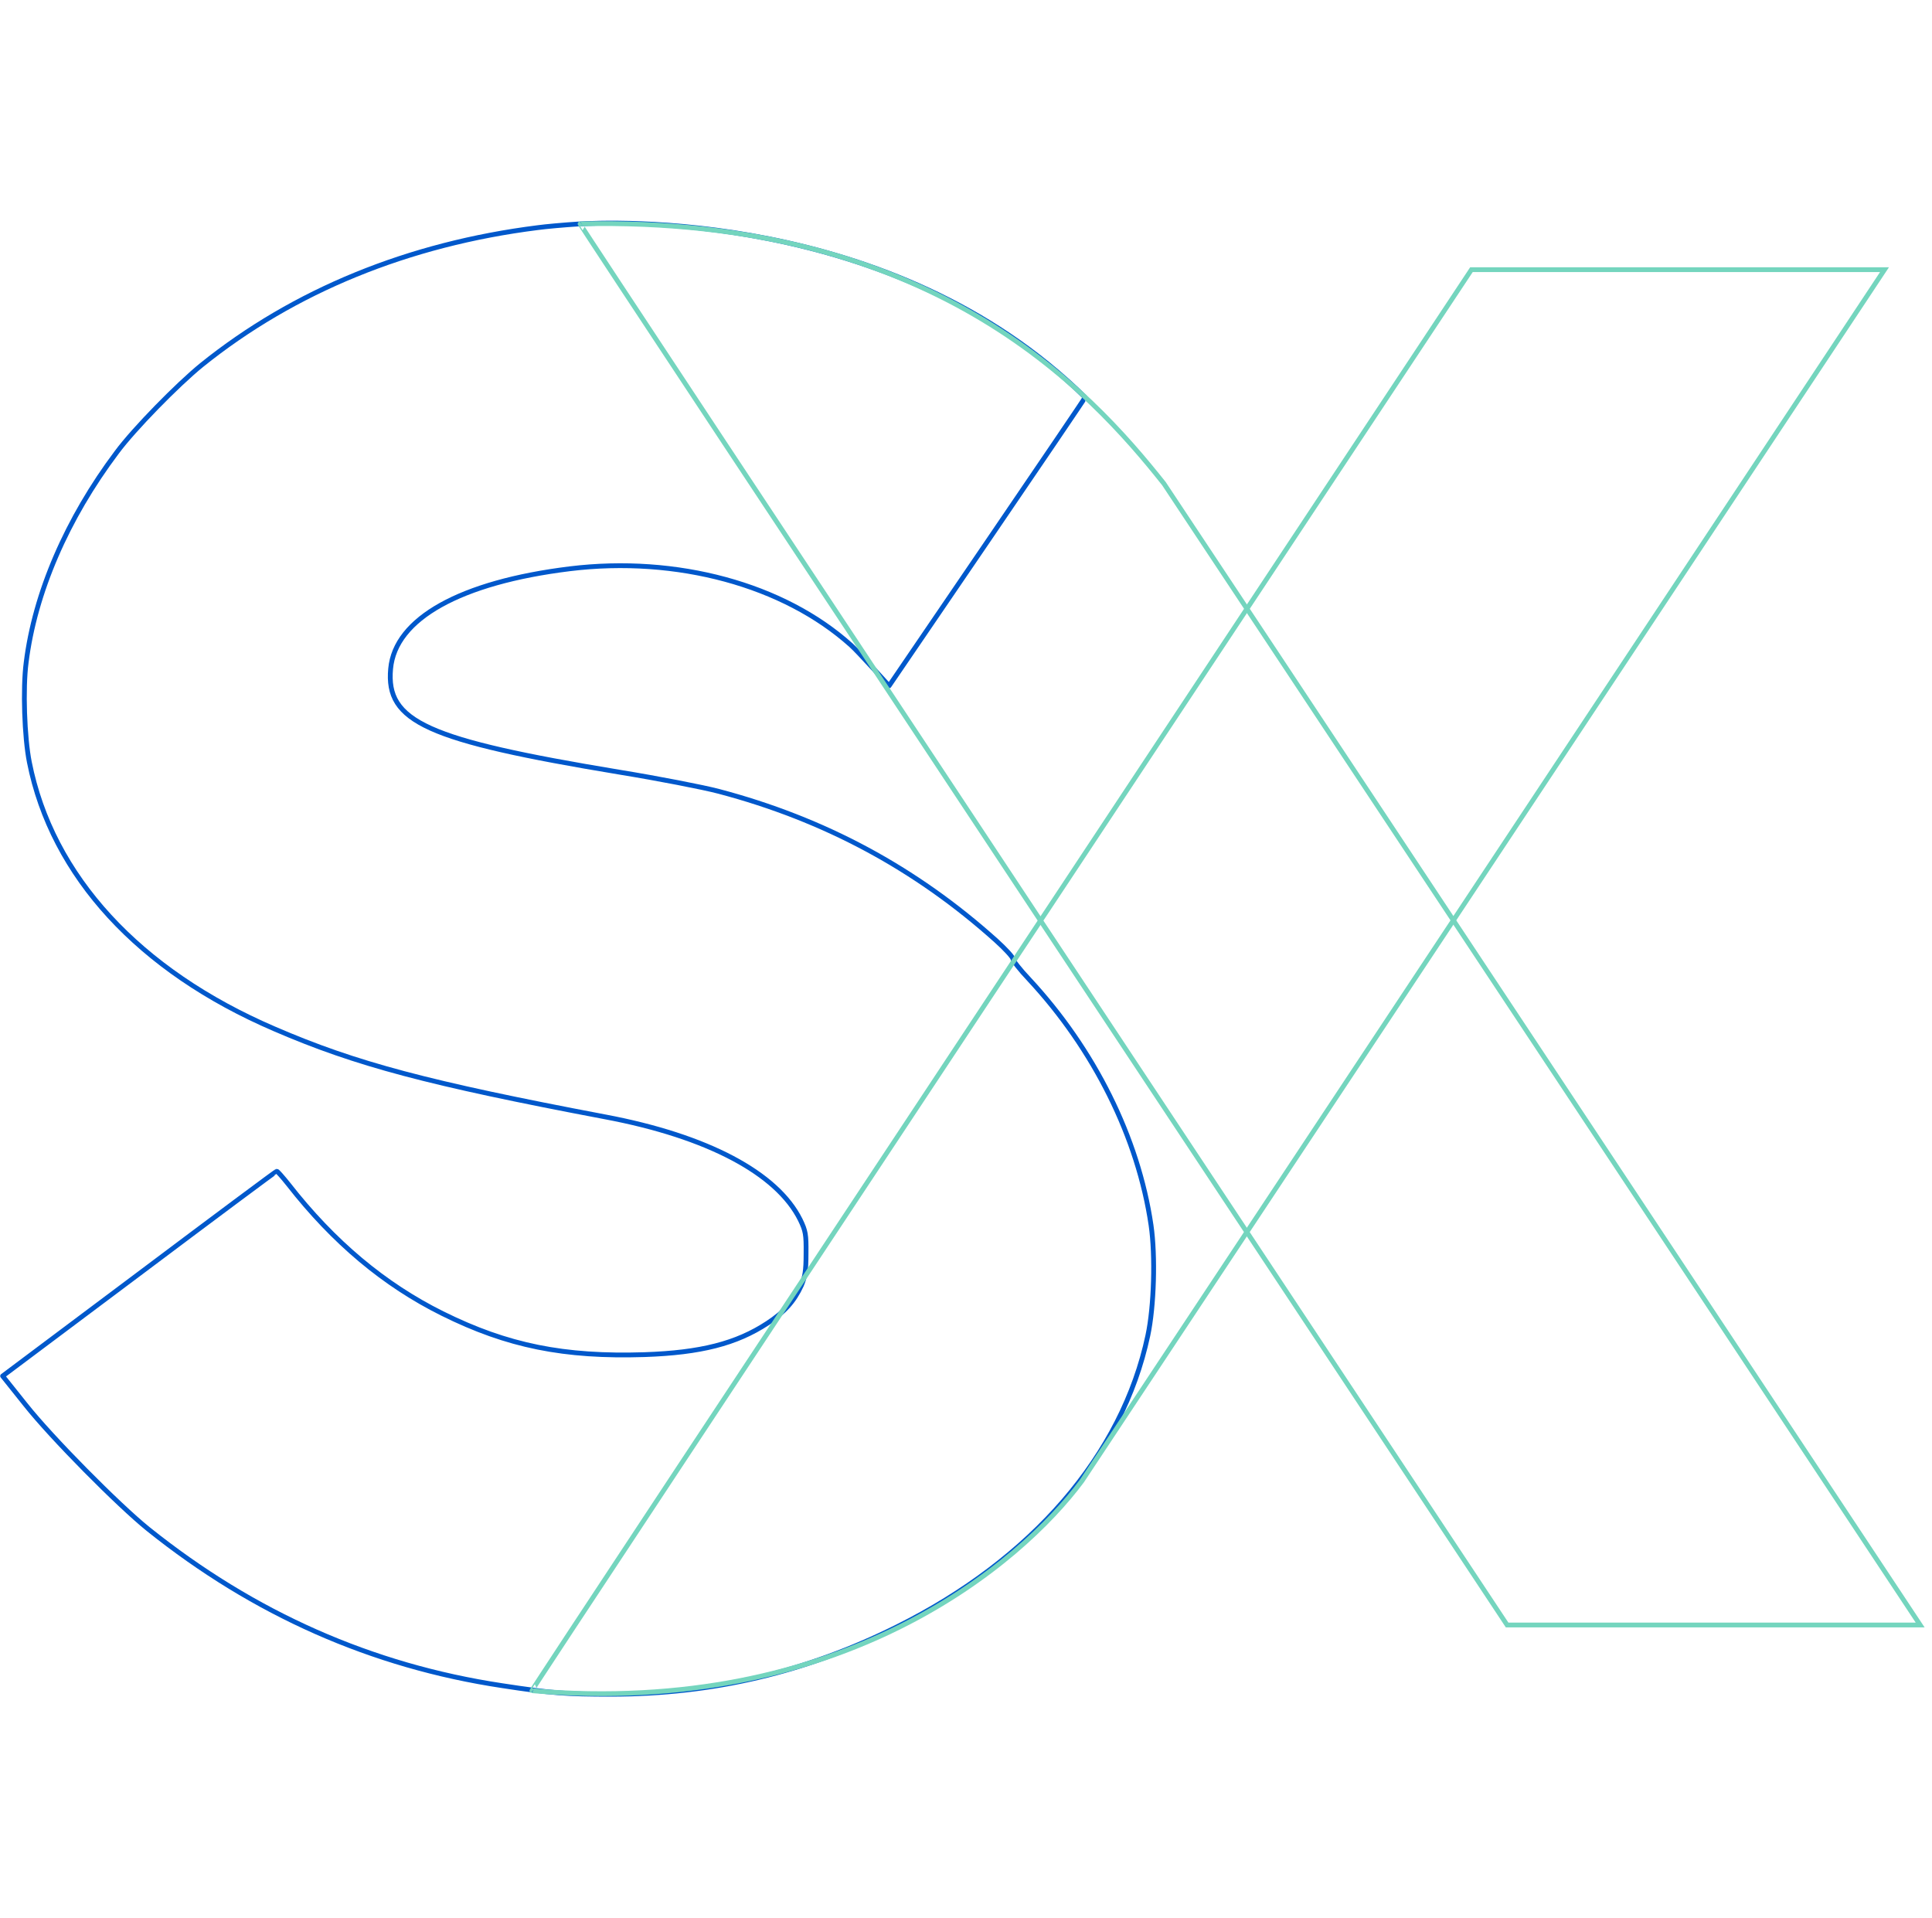
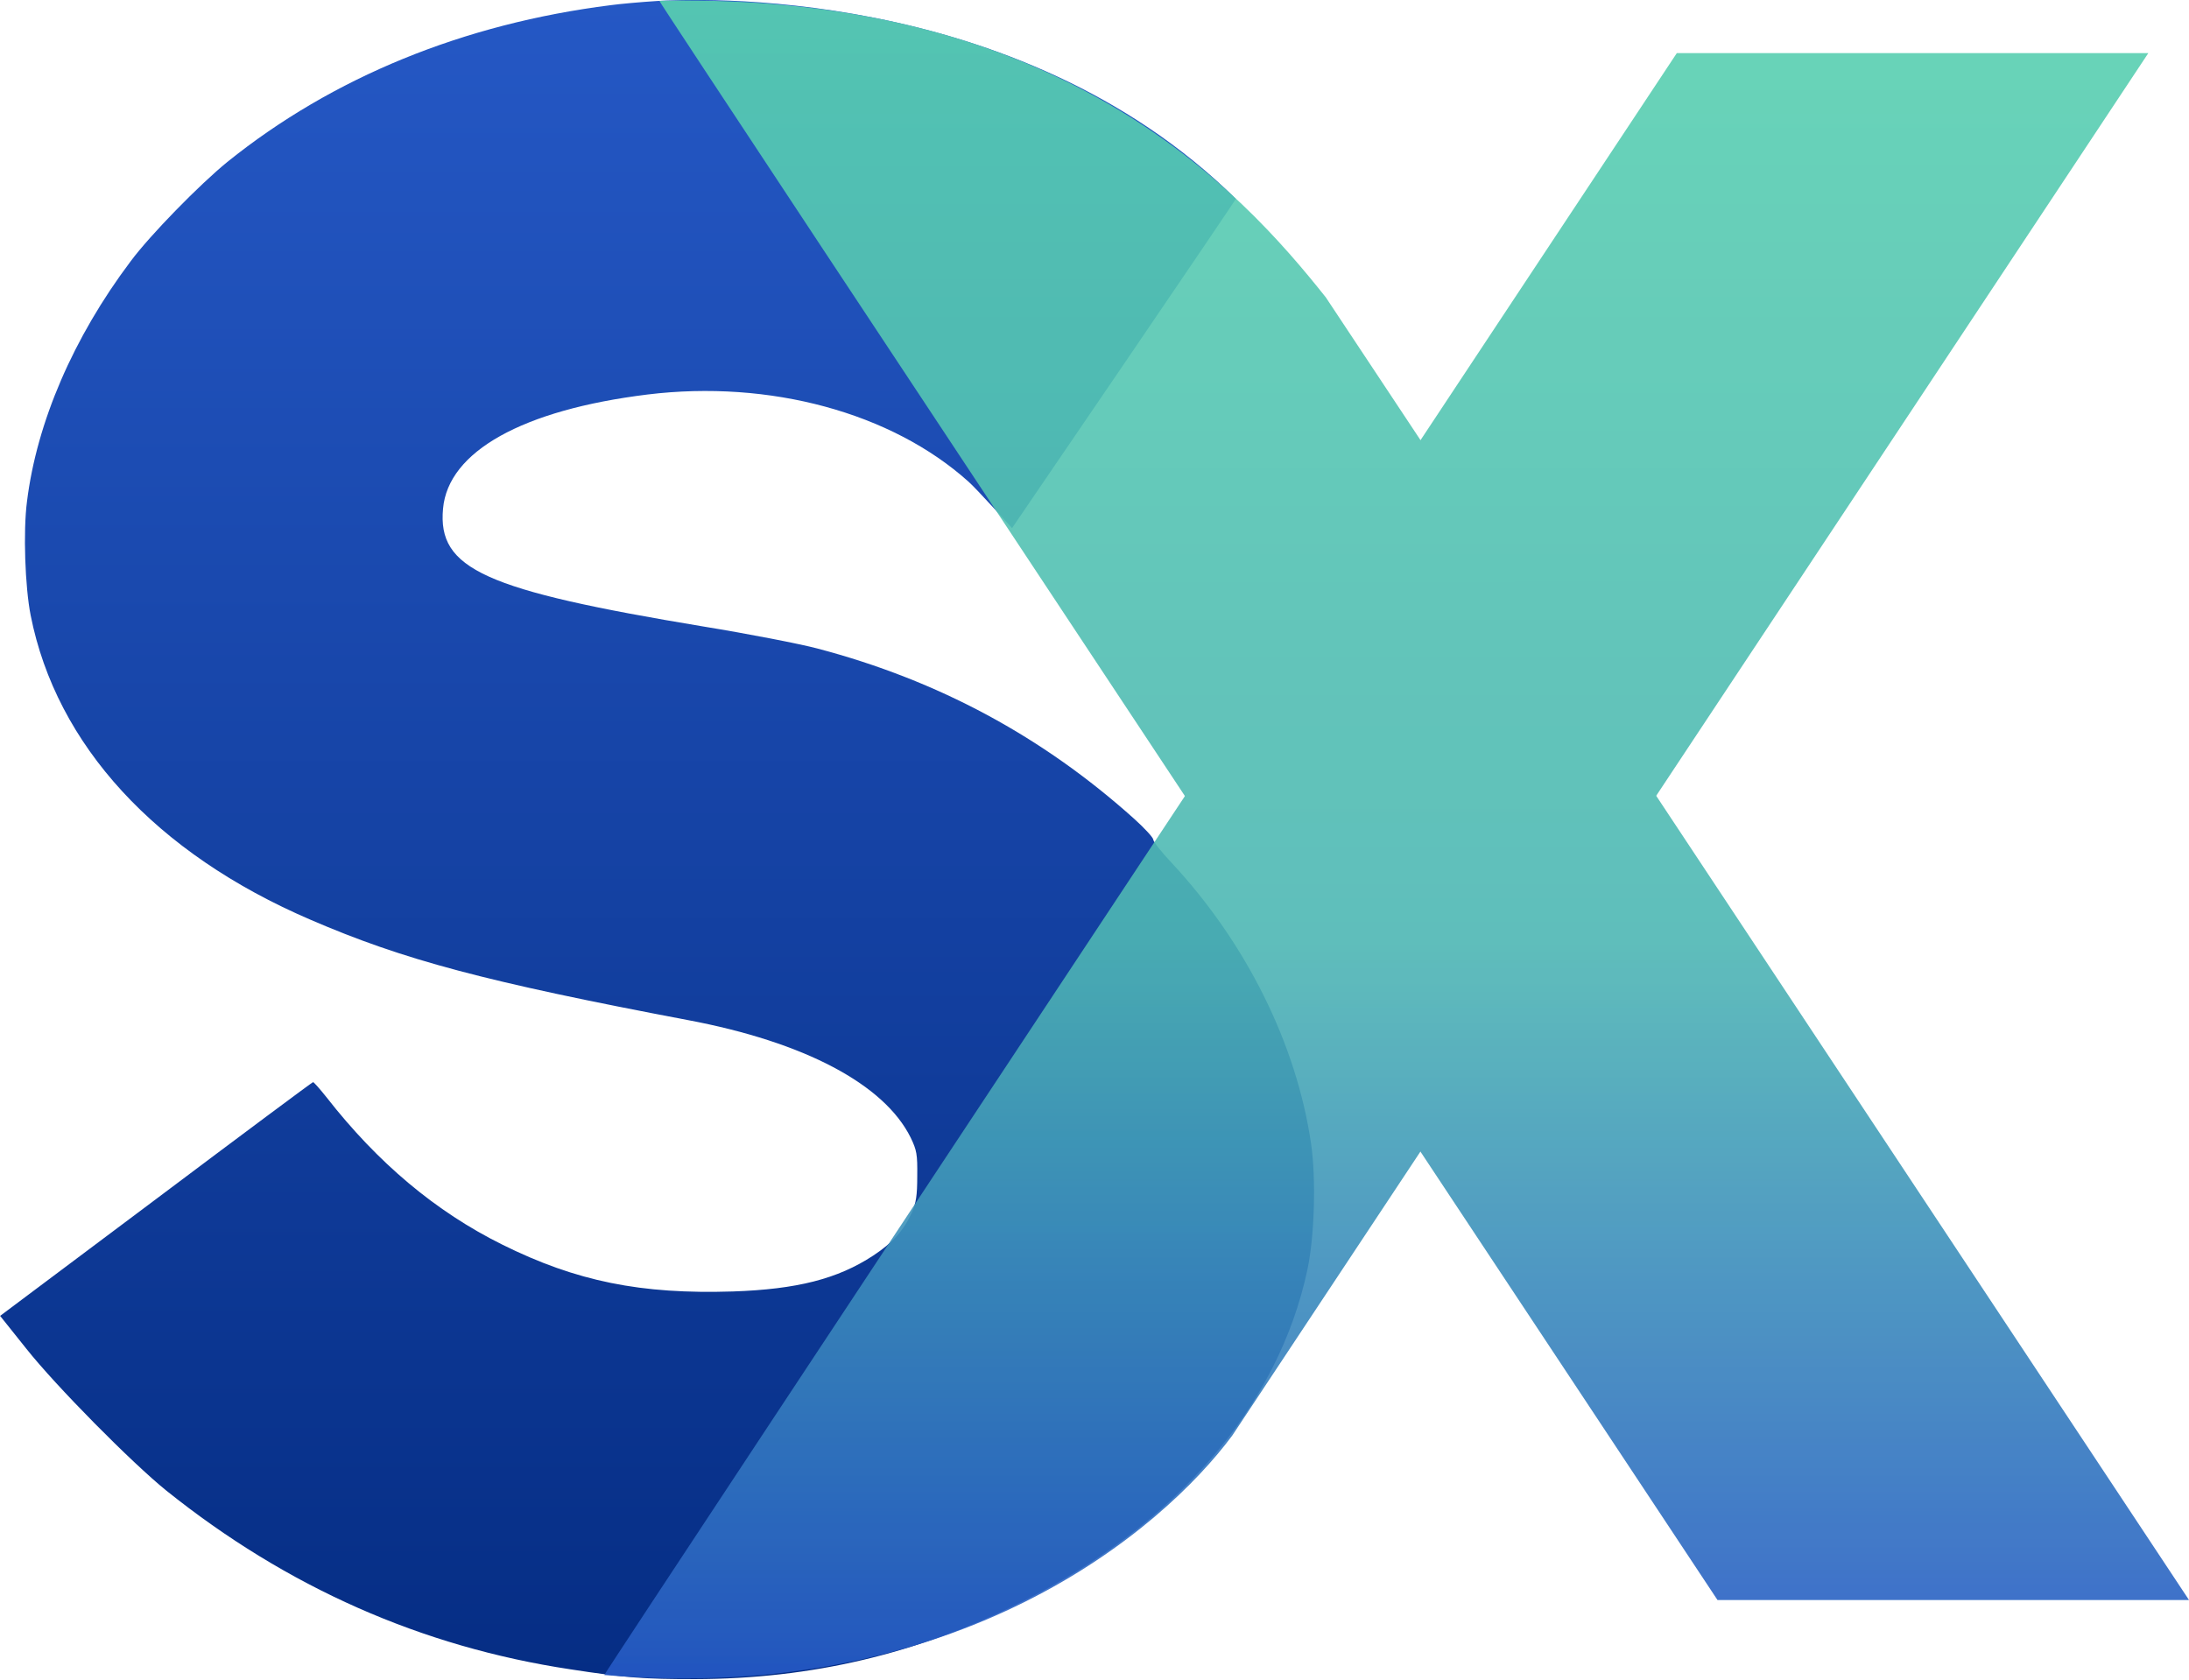
- <svg xmlns="http://www.w3.org/2000/svg" width="100%" height="100%" viewBox="0 0 403 400" version="1.1" xml:space="preserve" style="fill-rule:evenodd;clip-rule:evenodd;stroke-linejoin:round;stroke-miterlimit:2;">
-   <g transform="matrix(1,0,0,1,-791.818,-18676.4)">
-     <g transform="matrix(5.66657,0,0,3.22938,42318,2199.47)">
-       <g transform="matrix(1,0,0,1,16.8429,-257.533)">
-         <g transform="matrix(0.446429,0,0,0.446429,-4067.71,2984.42)">
-           <g transform="matrix(0.0176473,0,0,-0.0309657,-7341.17,5566.33)">
-             <path d="M2500,6869C1897,6793 1361,6574 930,6227C818,6136 614,5928 534,5820C300,5509 150,5161 110,4837C94,4715 102,4487 125,4371C230,3840 637,3397 1270,3125C1652,2960 1987,2871 2815,2714C3293,2624 3619,2451 3727,2233C3752,2181 3755,2165 3754,2075C3754,1994 3749,1966 3732,1926C3698,1852 3653,1802 3574,1750C3428,1654 3261,1612 3000,1603C2623,1591 2359,1644 2055,1795C1783,1930 1546,2129 1336,2398C1309,2432 1284,2460 1281,2460C1278,2460 988,2244 638,1981L0,1503L107,1369C229,1215 540,901 680,788C1174,392 1725,148 2335,56C2563,21 2635,16 2845,16C3320,17 3754,119 4179,331C4812,646 5232,1133 5351,1692C5380,1828 5387,2064 5366,2208C5306,2617 5100,3030 4796,3357C4754,3401 4720,3445 4720,3453C4720,3461 4685,3499 4643,3537C4267,3875 3839,4105 3346,4235C3274,4254 3064,4295 2880,4325C1982,4474 1790,4560 1813,4808C1834,5042 2139,5212 2650,5275C3150,5336 3649,5201 3964,4918C3997,4889 4142,4728 4142,4728C4142,4728 5060.31,6073.72 5058,6076C4157.51,6962.33 2815.41,6893.83 2689.08,6886C2625.92,6882.08 2536,6874 2500,6869Z" style="fill:none;fill-rule:nonzero;stroke:rgb(0,88,203);stroke-width:22.4px;" />
+ <svg xmlns="http://www.w3.org/2000/svg" width="100%" height="100%" viewBox="0 0 400 307" version="1.1" xml:space="preserve" style="fill-rule:evenodd;clip-rule:evenodd;stroke-linejoin:round;stroke-miterlimit:2;">
+   <g transform="matrix(1,0,0,1,-12863.4,-18728.1)">
+     <g transform="matrix(5.66657,0,0,3.22938,54484.5,1372.95)">
+       <g transform="matrix(0.446429,0,0,0.446429,-4067.71,2984.42)">
+         <g transform="matrix(0.0176473,0,0,-0.0309657,-7341.17,5566.33)">
+           <path d="M2500,6869C1897,6793 1361,6574 930,6227C818,6136 614,5928 534,5820C300,5509 150,5161 110,4837C94,4715 102,4487 125,4371C230,3840 637,3397 1270,3125C1652,2960 1987,2871 2815,2714C3293,2624 3619,2451 3727,2233C3752,2181 3755,2165 3754,2075C3754,1994 3749,1966 3732,1926C3698,1852 3653,1802 3574,1750C3428,1654 3261,1612 3000,1603C2623,1591 2359,1644 2055,1795C1783,1930 1546,2129 1336,2398C1309,2432 1284,2460 1281,2460C1278,2460 988,2244 638,1981L0,1503L107,1369C229,1215 540,901 680,788C1174,392 1725,148 2335,56C2563,21 2635,16 2845,16C3320,17 3754,119 4179,331C4812,646 5232,1133 5351,1692C5380,1828 5387,2064 5366,2208C5306,2617 5100,3030 4796,3357C4754,3401 4720,3445 4720,3453C4720,3461 4685,3499 4643,3537C4267,3875 3839,4105 3346,4235C3274,4254 3064,4295 2880,4325C1982,4474 1790,4560 1813,4808C1834,5042 2139,5212 2650,5275C3150,5336 3649,5201 3964,4918C3997,4889 4142,4728 4142,4728C4142,4728 5060.31,6073.72 5058,6076C4157.51,6962.33 2815.41,6893.83 2689.08,6886C2625.92,6882.08 2536,6874 2500,6869Z" style="fill:url(#_Linear1);fill-rule:nonzero;" />
+         </g>
+         <g opacity="0.9">
+           <g transform="matrix(0.176473,0,0,0.309657,-7468,-681.082)">
+             <path d="M1405,19508L1598,19508C1598,19508 1223.2,20073.7 1223,20074C1194.5,20112.4 1111,20184.3 966,20172C965.336,20171.9 1405,19508 1405,19508Z" style="fill:url(#_Linear2);" />
          </g>
-           <g>
-             <g transform="matrix(0.176473,0,0,0.309657,-7468,-681.082)">
-               <path d="M1405,19508L1598,19508C1598,19508 1223.2,20073.7 1223,20074C1194.5,20112.4 1111,20184.3 966,20172C965.336,20171.9 1405,19508 1405,19508Z" style="fill:none;stroke:rgb(116,213,190);stroke-width:2.24px;stroke-linecap:round;stroke-linejoin:miter;stroke-miterlimit:3;" />
-             </g>
-             <g transform="matrix(0.176473,0,0,-0.309657,-7465.06,11596.6)">
-               <path d="M1405,19508L1598,19508C1598,19508 1245.11,20040.8 1244.67,20041.3C1209.68,20085.4 1135.95,20166.4 971.864,20162.7C971.198,20162.7 1405,19508 1405,19508Z" style="fill:none;stroke:rgb(116,213,190);stroke-width:2.24px;stroke-linecap:round;stroke-linejoin:miter;stroke-miterlimit:3;" />
-             </g>
+           <g transform="matrix(0.176473,0,0,-0.309657,-7465.06,11596.6)">
+             <path d="M1405,19508L1598,19508C1598,19508 1245.11,20040.8 1244.67,20041.3C1209.68,20085.4 1135.95,20166.4 971.864,20162.7C971.198,20162.7 1405,19508 1405,19508Z" style="fill:url(#_Linear3);" />
          </g>
-         </g>
-         <g transform="matrix(0.159121,0,0,0.279209,-7452.44,-81.021)">
-           <rect x="675.067" y="19486.3" width="443.62" height="443.62" style="fill:none;" />
        </g>
      </g>
    </g>
  </g>
+   <defs>
+     <linearGradient id="_Linear1" x1="0" y1="0" x2="1" y2="0" gradientUnits="userSpaceOnUse" gradientTransform="matrix(4.20928e-13,-6874.27,-6874.27,-4.20928e-13,2689.07,6890.27)">
+       <stop offset="0" style="stop-color:rgb(37,88,197);stop-opacity:1" />
+       <stop offset="1" style="stop-color:rgb(5,45,132);stop-opacity:1" />
+     </linearGradient>
+     <linearGradient id="_Linear2" x1="0" y1="0" x2="1" y2="0" gradientUnits="userSpaceOnUse" gradientTransform="matrix(-3.88687,687.427,-687.427,-3.88687,1288.21,19486.3)">
+       <stop offset="0" style="stop-color:rgb(89,208,176);stop-opacity:1" />
+       <stop offset="0.56" style="stop-color:rgb(78,183,180);stop-opacity:1" />
+       <stop offset="1" style="stop-color:rgb(37,88,197);stop-opacity:1" />
+     </linearGradient>
+     <linearGradient id="_Linear3" x1="0" y1="0" x2="1" y2="0" gradientUnits="userSpaceOnUse" gradientTransform="matrix(-3.88687,-687.427,-687.427,3.88687,1271.53,20163.2)">
+       <stop offset="0" style="stop-color:rgb(89,208,176);stop-opacity:1" />
+       <stop offset="0.56" style="stop-color:rgb(78,183,180);stop-opacity:1" />
+       <stop offset="1" style="stop-color:rgb(37,88,197);stop-opacity:1" />
+     </linearGradient>
+   </defs>
</svg>
